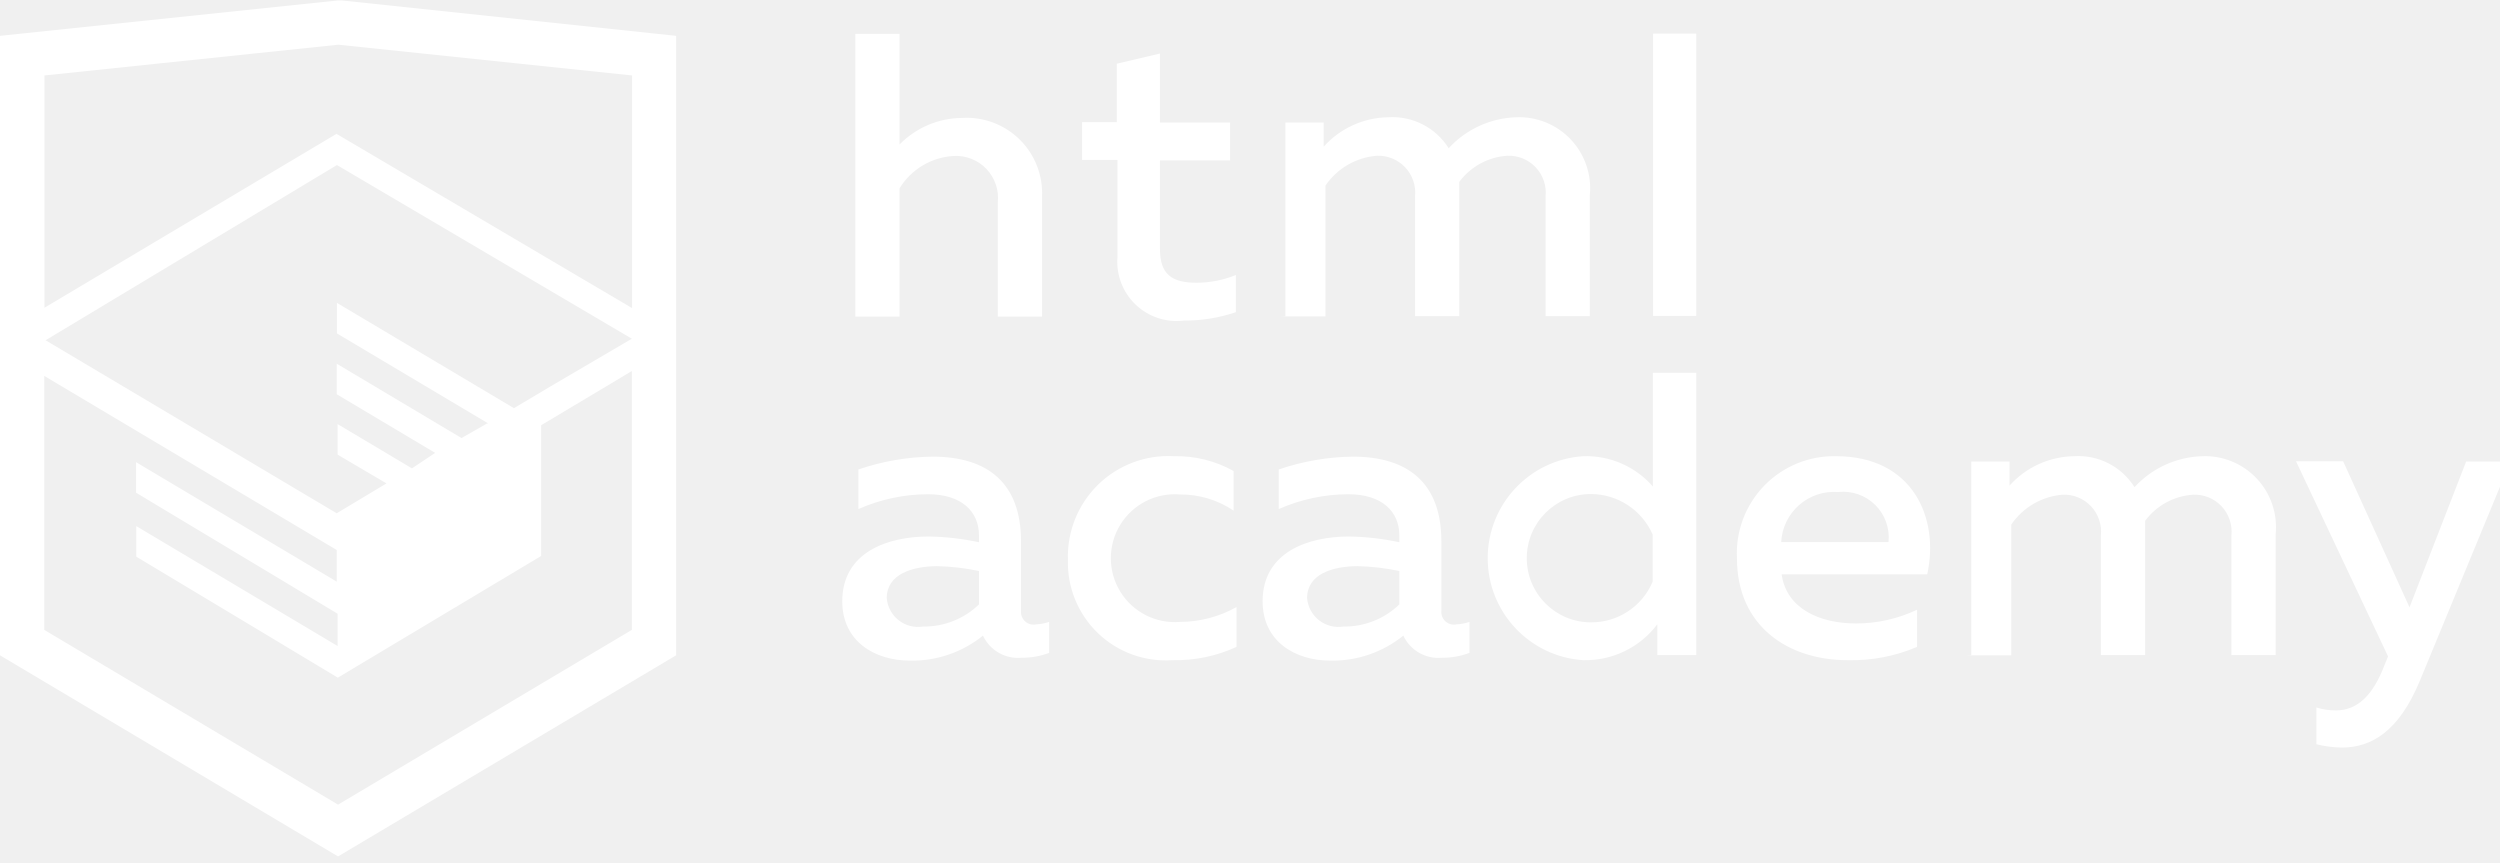
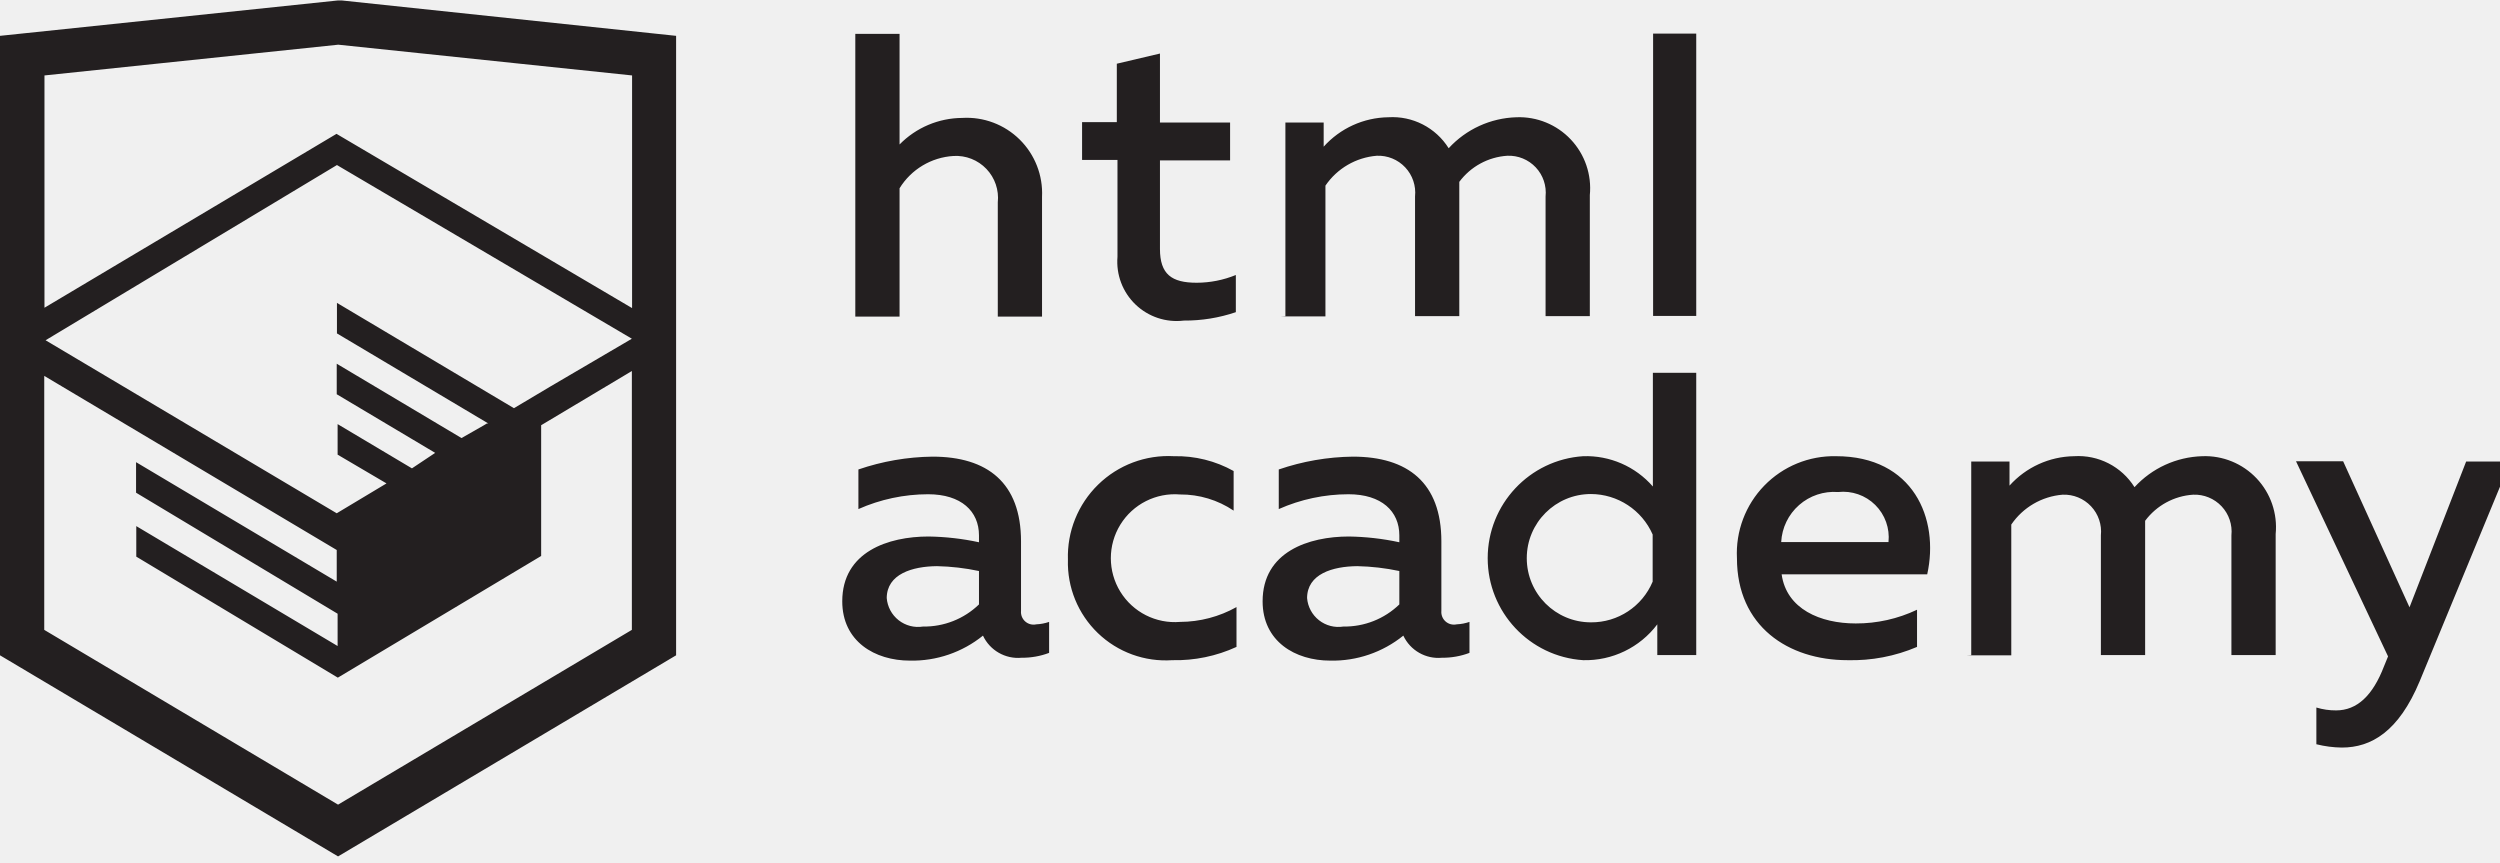
<svg xmlns="http://www.w3.org/2000/svg" data-name="Layer 1" viewBox="0 0 113 39">
-   <path fill="#fff" d="M46.84 28.22a2.07 2.07 0 0 0 .58-.11v1.4a3.41 3.41 0 0 1-1.24.22 1.75 1.75 0 0 1-1.75-1 5.08 5.08 0 0 1-3.3 1.13c-1.59 0-3.06-.87-3.06-2.68 0-2.24 2.08-2.93 3.9-2.93a11.63 11.63 0 0 1 2.28.26v-.31c0-1.09-.8-1.86-2.3-1.86a7.79 7.79 0 0 0-3.15.67v-1.79a10.72 10.72 0 0 1 3.35-.58c2.48 0 4 1.18 4 3.83v3.14a.57.57 0 0 0 .69.61zm-6.76-1.19a1.42 1.42 0 0 0 1.64 1.29 3.56 3.56 0 0 0 2.53-1v-1.51a10.21 10.21 0 0 0-1.9-.22c-1.1.01-2.27.35-2.27 1.45zM53.06 20.62a5.29 5.29 0 0 1 2.7.67v1.79a4.28 4.28 0 0 0-2.42-.73 2.89 2.89 0 1 0 0 5.76 5.26 5.26 0 0 0 2.55-.67v1.8a6.58 6.58 0 0 1-2.9.6 4.42 4.42 0 0 1-4.72-4.54 4.54 4.54 0 0 1 4.79-4.68zM65.84 28.22a2.07 2.07 0 0 0 .58-.11v1.4a3.41 3.41 0 0 1-1.24.22 1.75 1.75 0 0 1-1.75-1 5.08 5.08 0 0 1-3.3 1.13c-1.59 0-3.06-.87-3.06-2.68 0-2.24 2.08-2.93 3.9-2.93a11.63 11.63 0 0 1 2.28.26v-.31c0-1.09-.8-1.86-2.3-1.86a7.79 7.79 0 0 0-3.15.67v-1.79a10.72 10.72 0 0 1 3.35-.58c2.48 0 4 1.18 4 3.83v3.14a.57.57 0 0 0 .69.61zm-6.76-1.19a1.42 1.42 0 0 0 1.64 1.29 3.56 3.56 0 0 0 2.53-1v-1.51a10.21 10.21 0 0 0-1.9-.22c-1.11.01-2.27.35-2.27 1.45zM76.67 16.85v12.76h-1.76v-1.39a4.07 4.07 0 0 1-3.35 1.62 4.62 4.62 0 0 1 0-9.22 4 4 0 0 1 3.15 1.37v-5.14h2zm-4.76 5.48a2.9 2.9 0 0 0 0 5.8 3 3 0 0 0 2.79-1.84v-2.13a3.06 3.06 0 0 0-2.79-1.83zM82.99 20.62c3.48 0 4.68 2.81 4.12 5.34h-6.58c.22 1.57 1.75 2.22 3.35 2.22a6.41 6.41 0 0 0 2.77-.62v1.68a7.5 7.5 0 0 1-3.14.6c-2.68 0-5-1.53-5-4.61a4.39 4.39 0 0 1 4.48-4.61zm.09 1.62a2.39 2.39 0 0 0-2.57 2.26h4.85a2.06 2.06 0 0 0-2.28-2.26zM89.1 29.61v-8.75h1.73v1.09a4 4 0 0 1 2.92-1.33 3 3 0 0 1 2.73 1.4 4.33 4.33 0 0 1 3.06-1.4 3.21 3.21 0 0 1 3.32 3.52v5.47h-2V24.2a1.67 1.67 0 0 0-1.73-1.84 2.94 2.94 0 0 0-2.17 1.18V29.61h-2V24.2a1.67 1.67 0 0 0-1.73-1.84 3.11 3.11 0 0 0-2.32 1.35v5.91h-2zM111.47 20.86h2l-4.1 9.93c-.95 2.28-2.19 3-3.52 3a5 5 0 0 1-1.15-.15v-1.66a3 3 0 0 0 .89.13c.95 0 1.66-.67 2.17-2l.18-.44-4.16-8.82h2.13l3 6.6zM40.66 1.53v5a4 4 0 0 1 2.83-1.2A3.41 3.41 0 0 1 47.1 8.9v5.41h-2V9.15a1.9 1.9 0 0 0-2-2.1 3.08 3.08 0 0 0-2.44 1.46v5.8h-2V1.53h2zM52.43 2.42v3.12h3.17v1.71h-3.17v4c0 1.15.53 1.53 1.66 1.53a4.71 4.71 0 0 0 1.77-.35v1.68a7.14 7.14 0 0 1-2.35.38 2.68 2.68 0 0 1-3-2.88V7.23h-1.6V5.52h1.57V2.88zM58.1 14.29V5.54h1.73v1.09a4 4 0 0 1 2.92-1.33 3 3 0 0 1 2.73 1.4 4.33 4.33 0 0 1 3.06-1.4 3.21 3.21 0 0 1 3.32 3.52v5.47h-2V8.88a1.67 1.67 0 0 0-1.73-1.84 2.94 2.94 0 0 0-2.17 1.18V14.29h-2V8.88a1.67 1.67 0 0 0-1.73-1.84 3.11 3.11 0 0 0-2.32 1.35v5.91h-2zM74.72 1.52h1.95v12.76h-1.95zM15.44.02h-.16L0 1.62v28l15.28 9.09 15.28-9.09v-28zm13.12 28.45l-13.28 7.9L2 28.47V16.99l13.22 7.87v1.43l-9.07-5.4v1.38l9.11 5.47v1.46l-9.1-5.42v1.38l9.11 5.47 9.19-5.5V19.22l4.1-2.45v11.67zm0-13.16l-3.65 2.14-1.68 1-8-4.76v1.38l6.84 4.07h-.06l-.15.09-1 .57-5.64-3.36v1.38l4.45 2.65-1.05.7-3.36-2v1.38l2.21 1.3-2.25 1.35-13.16-7.82 13.17-7.92zm0-1.39L15.21 6.05l-13.2 7.86V3.41l13.28-1.39 13.28 1.39v10.51z" />
+   <path fill="#231f20" d="M46.84 28.22a2.07 2.07 0 0 0 .58-.11v1.4a3.41 3.41 0 0 1-1.24.22 1.75 1.75 0 0 1-1.75-1 5.08 5.08 0 0 1-3.3 1.13c-1.59 0-3.06-.87-3.06-2.68 0-2.24 2.08-2.93 3.9-2.93a11.63 11.63 0 0 1 2.28.26v-.31c0-1.09-.8-1.86-2.3-1.86a7.79 7.79 0 0 0-3.15.67v-1.79a10.72 10.72 0 0 1 3.35-.58c2.48 0 4 1.18 4 3.83v3.14a.57.57 0 0 0 .69.61zm-6.76-1.19a1.42 1.42 0 0 0 1.64 1.29 3.56 3.56 0 0 0 2.53-1v-1.51a10.21 10.21 0 0 0-1.9-.22c-1.1.01-2.27.35-2.27 1.45zM53.06 20.62a5.29 5.29 0 0 1 2.7.67v1.79a4.28 4.28 0 0 0-2.42-.73 2.89 2.89 0 1 0 0 5.76 5.26 5.26 0 0 0 2.55-.67v1.8a6.58 6.58 0 0 1-2.9.6 4.42 4.42 0 0 1-4.72-4.54 4.54 4.54 0 0 1 4.79-4.68zM65.84 28.22a2.07 2.07 0 0 0 .58-.11v1.4a3.41 3.41 0 0 1-1.24.22 1.75 1.75 0 0 1-1.75-1 5.08 5.08 0 0 1-3.3 1.13c-1.59 0-3.06-.87-3.06-2.68 0-2.24 2.08-2.93 3.9-2.93a11.63 11.63 0 0 1 2.28.26v-.31c0-1.09-.8-1.86-2.3-1.86a7.79 7.79 0 0 0-3.15.67v-1.79a10.72 10.72 0 0 1 3.35-.58c2.48 0 4 1.18 4 3.83v3.14a.57.57 0 0 0 .69.61zm-6.76-1.19a1.42 1.42 0 0 0 1.64 1.29 3.56 3.56 0 0 0 2.53-1v-1.51a10.21 10.21 0 0 0-1.9-.22c-1.11.01-2.27.35-2.27 1.45zM76.67 16.85v12.76h-1.76v-1.39a4.07 4.07 0 0 1-3.35 1.62 4.62 4.62 0 0 1 0-9.22 4 4 0 0 1 3.15 1.37v-5.14h2zm-4.76 5.48a2.9 2.9 0 0 0 0 5.8 3 3 0 0 0 2.79-1.84v-2.13a3.06 3.06 0 0 0-2.79-1.83zM82.99 20.62c3.48 0 4.68 2.81 4.12 5.34h-6.58c.22 1.57 1.75 2.22 3.35 2.22a6.41 6.41 0 0 0 2.77-.62v1.68a7.5 7.5 0 0 1-3.14.6c-2.68 0-5-1.53-5-4.61a4.39 4.39 0 0 1 4.48-4.61zm.09 1.62a2.39 2.39 0 0 0-2.57 2.26h4.85a2.06 2.06 0 0 0-2.28-2.26zM89.1 29.61v-8.75h1.73v1.09a4 4 0 0 1 2.92-1.33 3 3 0 0 1 2.73 1.4 4.33 4.33 0 0 1 3.06-1.4 3.21 3.21 0 0 1 3.32 3.52v5.47h-2V24.2a1.67 1.67 0 0 0-1.73-1.84 2.94 2.94 0 0 0-2.17 1.18V29.61h-2V24.2a1.67 1.67 0 0 0-1.73-1.84 3.11 3.11 0 0 0-2.32 1.35v5.91h-2zM111.47 20.86h2l-4.1 9.93c-.95 2.28-2.19 3-3.52 3a5 5 0 0 1-1.15-.15v-1.66a3 3 0 0 0 .89.13c.95 0 1.66-.67 2.17-2l.18-.44-4.16-8.82h2.13l3 6.6zM40.66 1.53v5a4 4 0 0 1 2.83-1.2A3.41 3.41 0 0 1 47.1 8.9v5.41h-2V9.15a1.9 1.9 0 0 0-2-2.1 3.08 3.08 0 0 0-2.44 1.46v5.8h-2V1.53h2zM52.43 2.42v3.12h3.17v1.71h-3.17v4c0 1.15.53 1.53 1.66 1.53a4.71 4.71 0 0 0 1.77-.35v1.68a7.14 7.14 0 0 1-2.35.38 2.68 2.68 0 0 1-3-2.88V7.23h-1.6V5.52h1.57V2.88zM58.1 14.29V5.54h1.73v1.09a4 4 0 0 1 2.92-1.33 3 3 0 0 1 2.73 1.4 4.33 4.33 0 0 1 3.06-1.4 3.21 3.21 0 0 1 3.32 3.52v5.47h-2V8.88a1.67 1.67 0 0 0-1.73-1.84 2.94 2.94 0 0 0-2.17 1.18V14.29h-2V8.88a1.67 1.67 0 0 0-1.73-1.84 3.11 3.11 0 0 0-2.32 1.35v5.91h-2zM74.72 1.52h1.95v12.76h-1.95zM15.44.02h-.16L0 1.62v28l15.28 9.09 15.28-9.09v-28zm13.12 28.45l-13.28 7.9L2 28.47V16.99l13.22 7.87v1.43l-9.07-5.4v1.38l9.11 5.47v1.46l-9.1-5.42v1.38l9.11 5.47 9.19-5.5V19.22l4.1-2.45v11.67zm0-13.16l-3.65 2.14-1.68 1-8-4.76v1.38l6.84 4.07h-.06l-.15.09-1 .57-5.64-3.36v1.38l4.45 2.65-1.05.7-3.36-2v1.38l2.21 1.3-2.25 1.35-13.16-7.82 13.17-7.92zm0-1.39L15.21 6.05l-13.2 7.86V3.41l13.28-1.39 13.28 1.39v10.51z" />
</svg>
